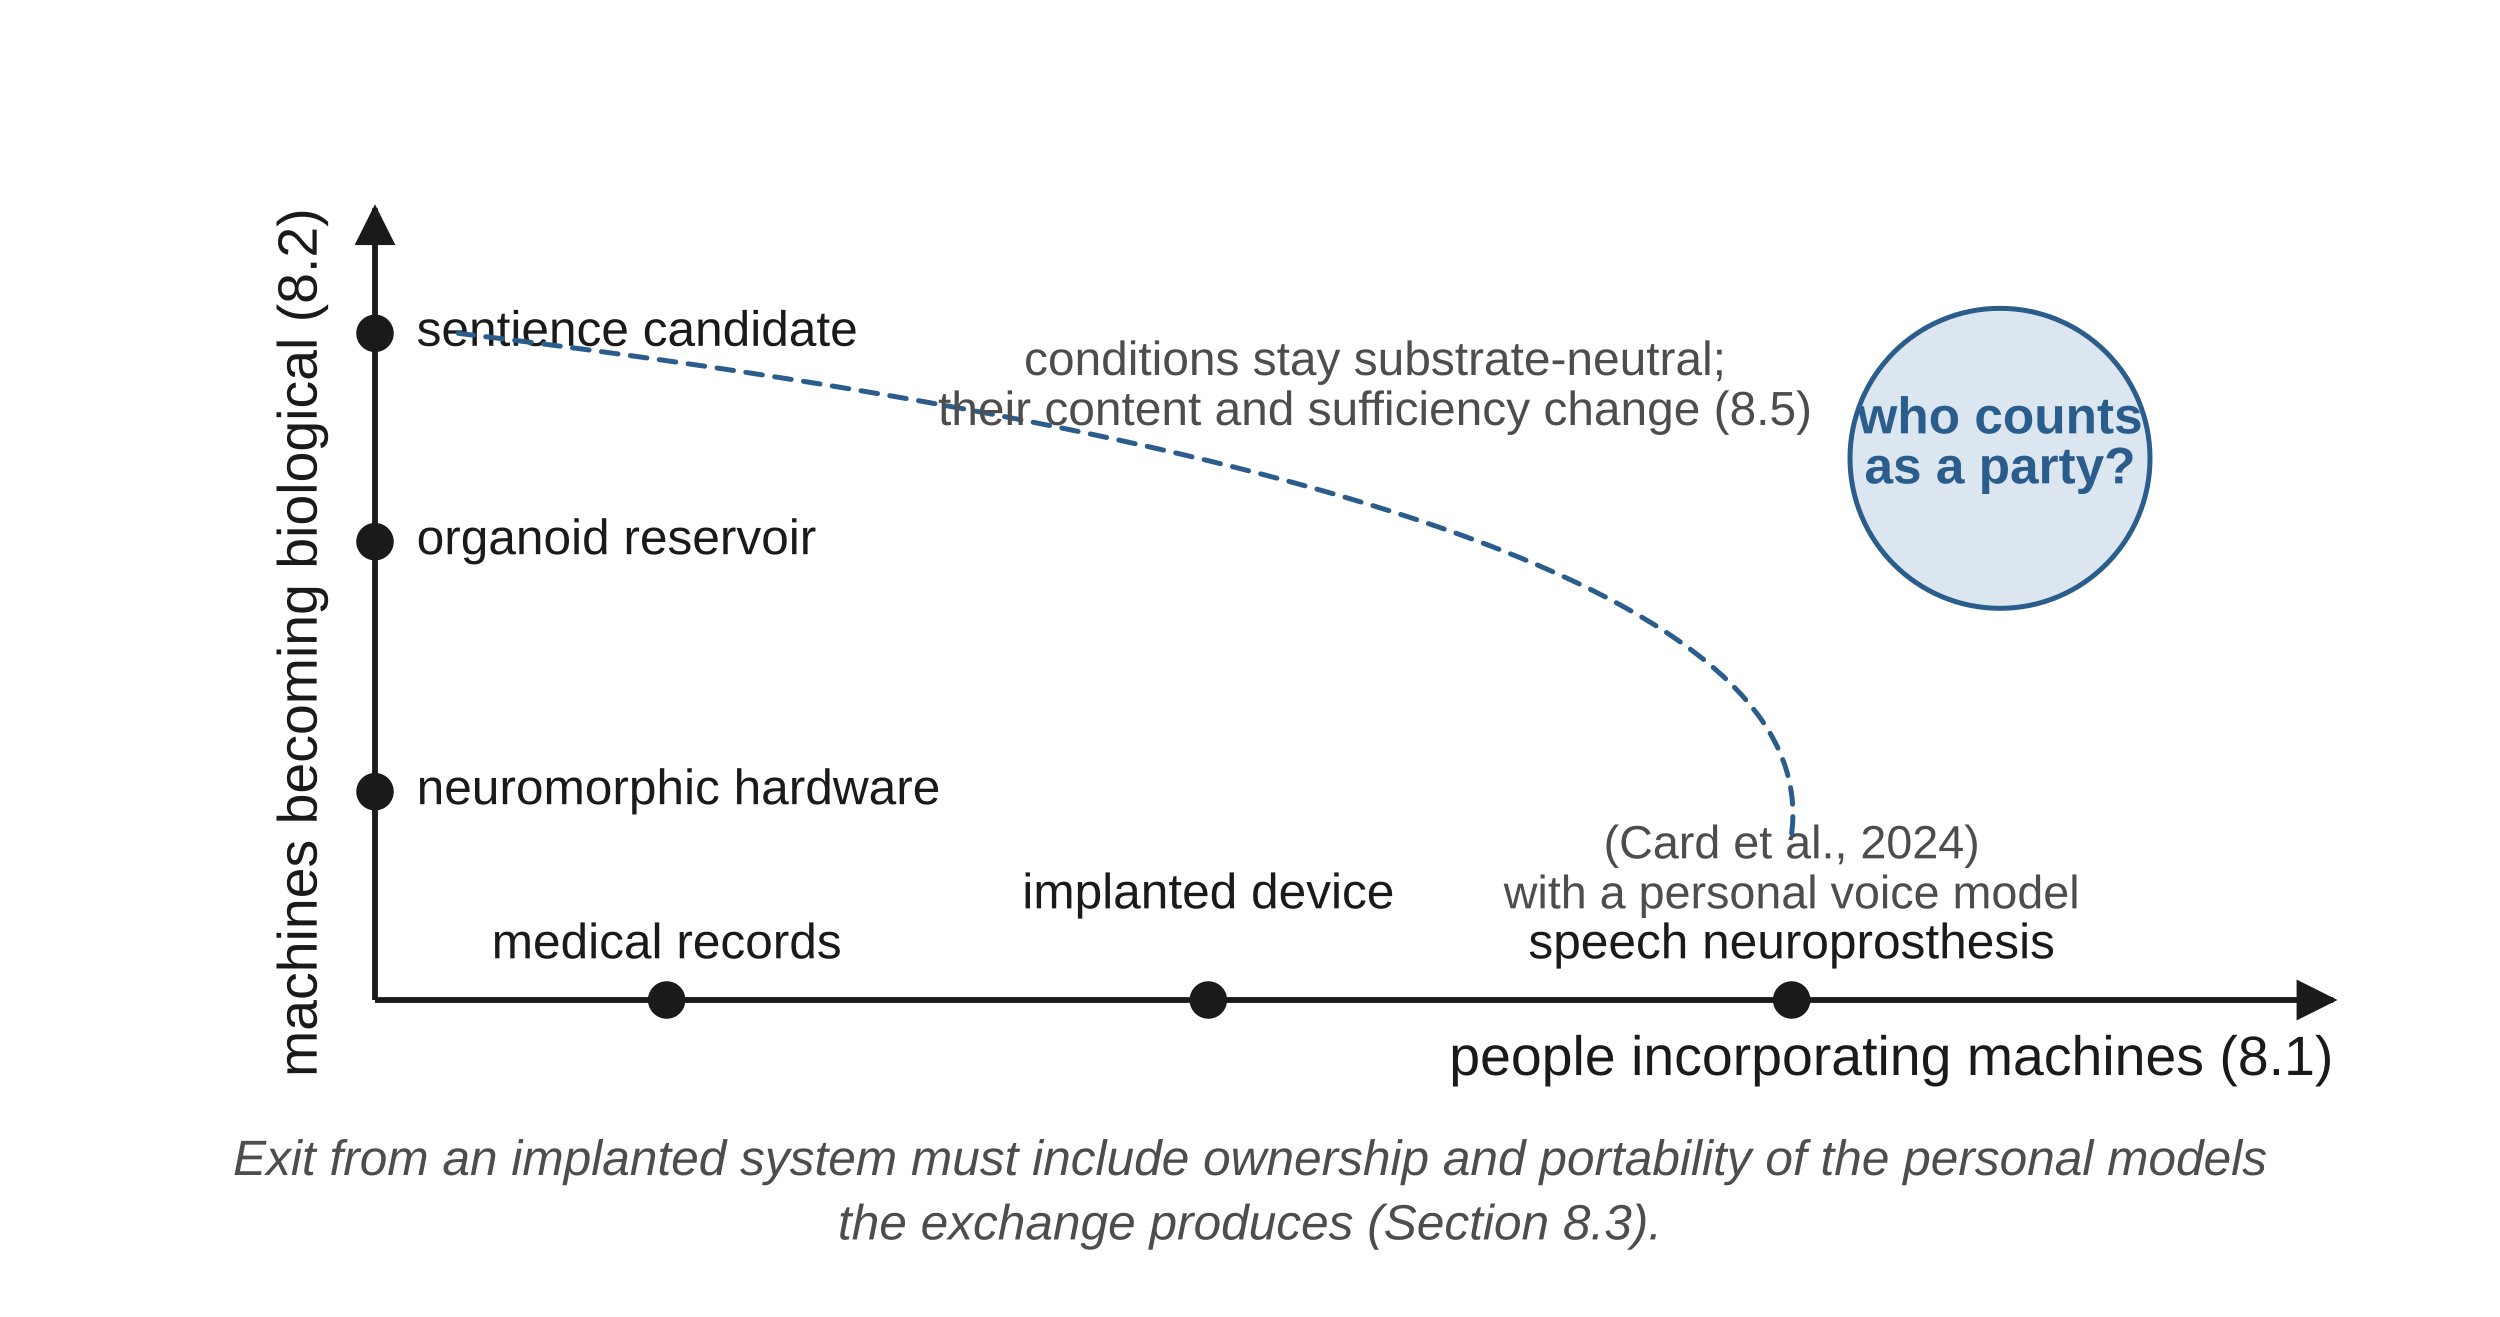
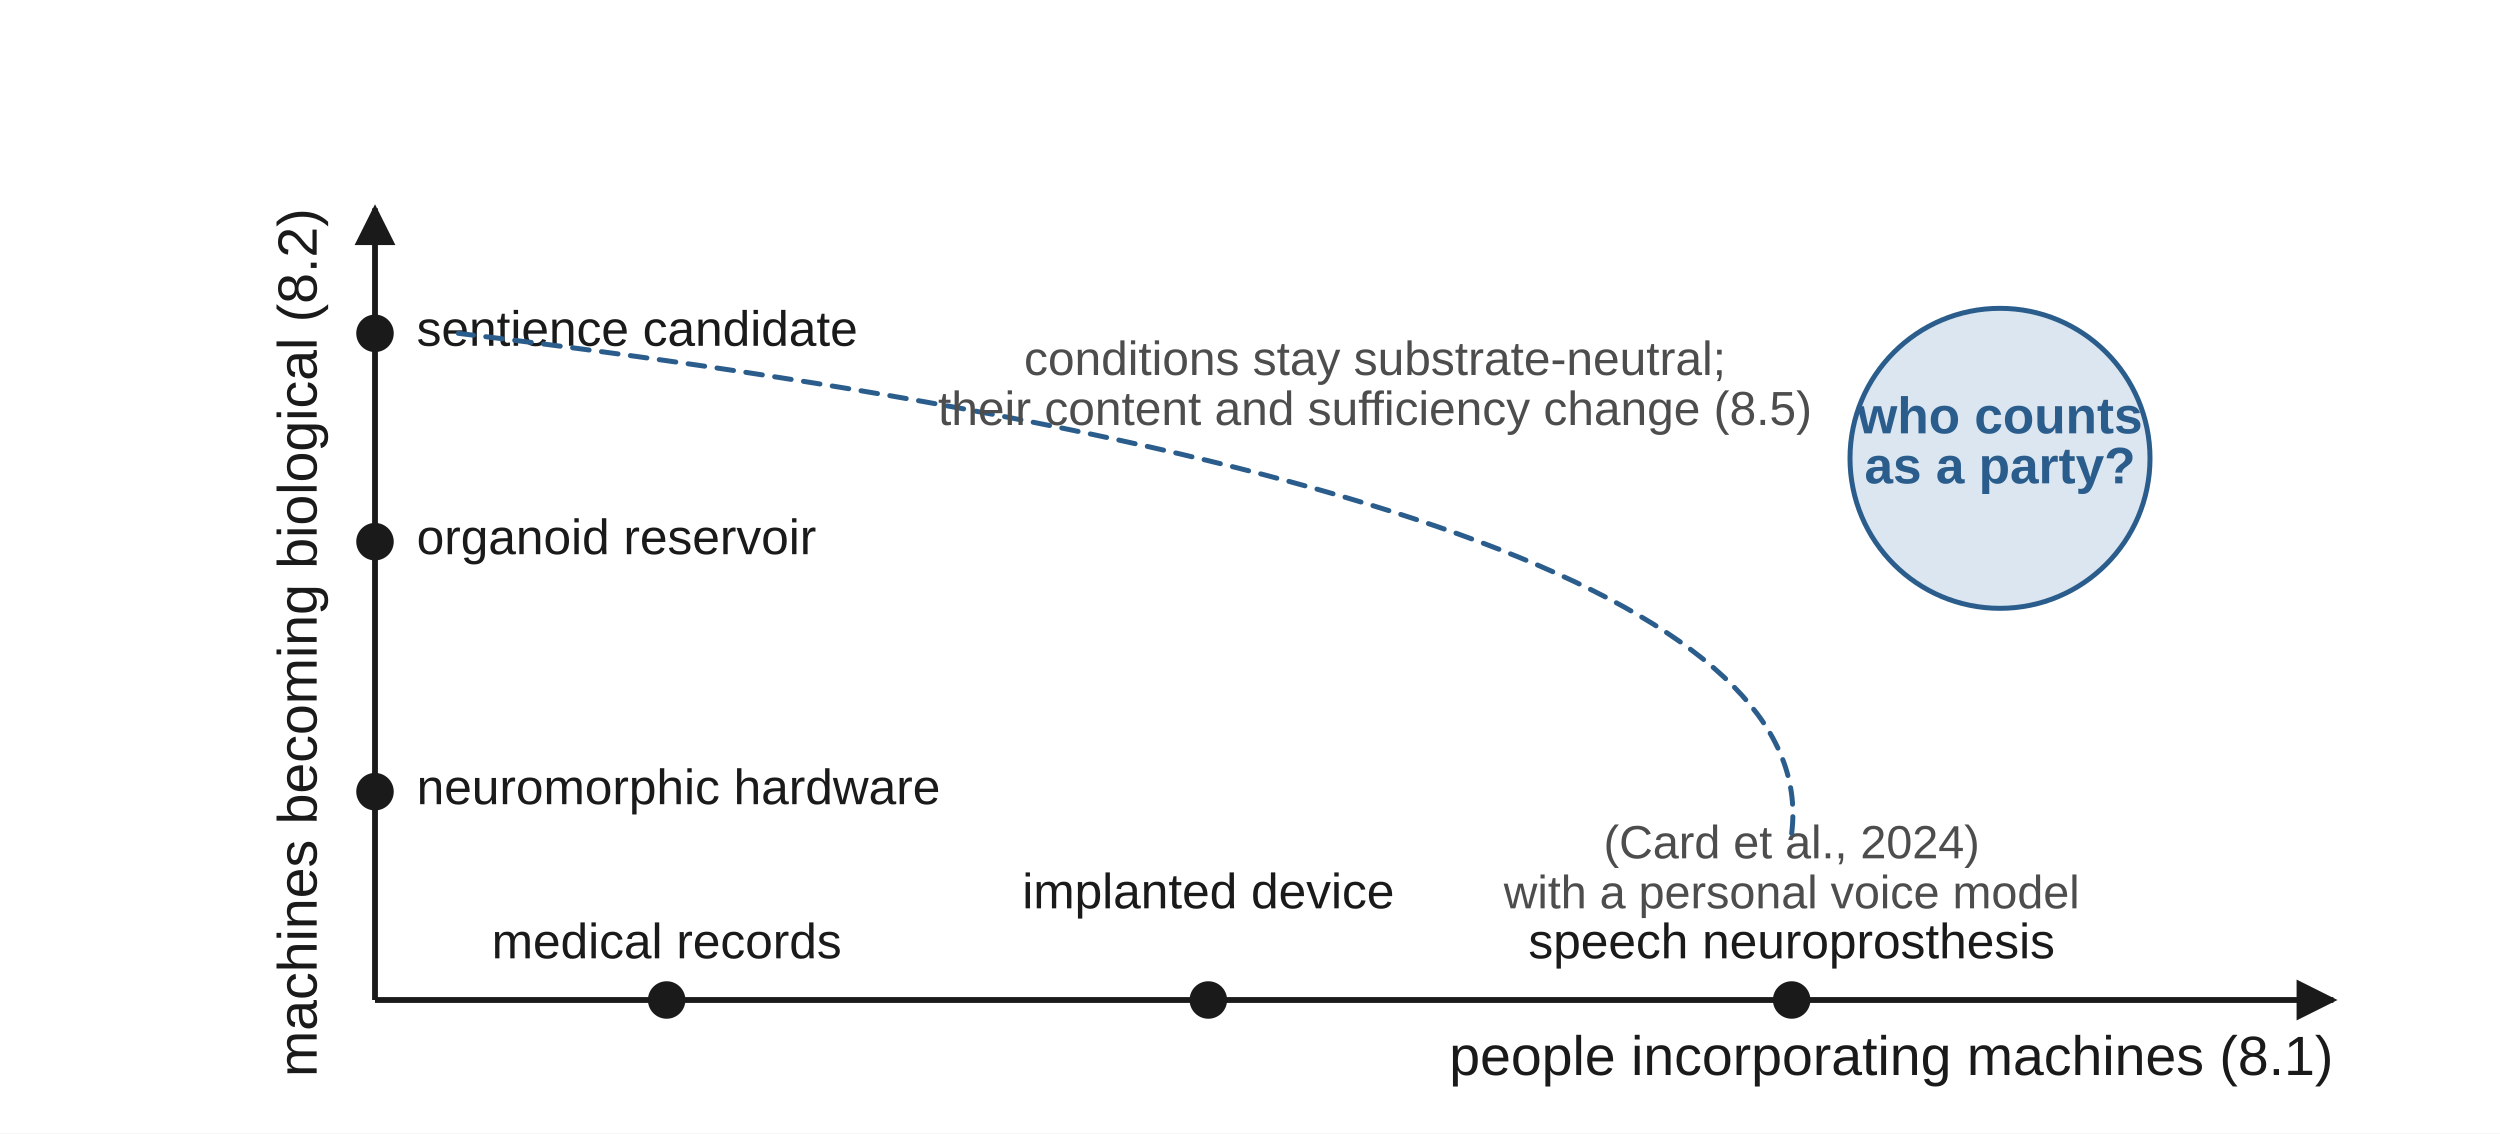
- <svg xmlns="http://www.w3.org/2000/svg" width="6in" height="3.16in" viewBox="0 0 600 316" role="img" aria-labelledby="t d">
+ <svg xmlns="http://www.w3.org/2000/svg" width="6in" height="2.72in" viewBox="0 0 600 272" role="img" aria-labelledby="t d">
  <defs>
    <marker id="arrow" viewBox="0 0 10 10" refX="9" refY="5" markerWidth="7" markerHeight="7" orient="auto-start-reverse">
      <path d="M 0 0 L 10 5 L 0 10 z" fill="#1a1a1a" />
    </marker>
    <marker id="arrow-accent" viewBox="0 0 10 10" refX="9" refY="5" markerWidth="7" markerHeight="7" orient="auto-start-reverse">
      <path d="M 0 0 L 10 5 L 0 10 z" fill="#2b5d8c" />
    </marker>
    <marker id="arrow-warn" viewBox="0 0 10 10" refX="9" refY="5" markerWidth="7" markerHeight="7" orient="auto-start-reverse">
      <path d="M 0 0 L 10 5 L 0 10 z" fill="#a0522d" />
    </marker>
    <marker id="arrow-mid" viewBox="0 0 10 10" refX="9" refY="5" markerWidth="7" markerHeight="7" orient="auto-start-reverse">
      <path d="M 0 0 L 10 5 L 0 10 z" fill="#8c8c8c" />
    </marker>
    <marker id="dot" viewBox="0 0 10 10" refX="5" refY="5" markerWidth="5" markerHeight="5">
      <circle cx="5" cy="5" r="4" fill="#1a1a1a" />
    </marker>
    <pattern id="hatch" patternUnits="userSpaceOnUse" width="6" height="6" patternTransform="rotate(45)">
      <line x1="0" y1="0" x2="0" y2="6" stroke="#8c8c8c" stroke-width="1" />
    </pattern>
    <pattern id="hatch-accent" patternUnits="userSpaceOnUse" width="6" height="6" patternTransform="rotate(45)">
      <line x1="0" y1="0" x2="0" y2="6" stroke="#2b5d8c" stroke-width="1" />
    </pattern>
  </defs>
-   <rect x="0" y="0" width="600" height="316" fill="#ffffff" />
+   <rect x="0" y="0" width="600" height="272" fill="#ffffff" />
  <line x1="90" y1="240" x2="560" y2="240" stroke="#1a1a1a" stroke-width="1.4" stroke-linecap="butt" marker-end="url(#arrow)" />
  <line x1="90" y1="240" x2="90" y2="50" stroke="#1a1a1a" stroke-width="1.4" stroke-linecap="butt" marker-end="url(#arrow)" />
  <text x="560" y="258" font-family="Arial, Helvetica, 'Liberation Sans', sans-serif" font-size="13.3" text-anchor="end" font-weight="normal" font-style="normal" fill="#1a1a1a" dominant-baseline="auto">people incorporating machines (8.1)</text>
  <text x="76" y="50" font-family="Arial, Helvetica, 'Liberation Sans', sans-serif" font-size="13.3" text-anchor="end" font-weight="normal" font-style="normal" fill="#1a1a1a" dominant-baseline="auto" transform="rotate(-90 76 50)">machines becoming biological (8.2)</text>
  <circle cx="160" cy="240" r="4.5" fill="#1a1a1a" stroke="none" stroke-width="1" />
  <text x="160" y="230" font-family="Arial, Helvetica, 'Liberation Sans', sans-serif" font-size="11.9" text-anchor="middle" font-weight="normal" font-style="normal" fill="#1a1a1a" dominant-baseline="auto">medical records</text>
  <circle cx="290" cy="240" r="4.5" fill="#1a1a1a" stroke="none" stroke-width="1" />
  <text x="290" y="218" font-family="Arial, Helvetica, 'Liberation Sans', sans-serif" font-size="11.9" text-anchor="middle" font-weight="normal" font-style="normal" fill="#1a1a1a" dominant-baseline="auto">implanted device</text>
  <circle cx="430" cy="240" r="4.5" fill="#1a1a1a" stroke="none" stroke-width="1" />
  <text x="430" y="230" font-family="Arial, Helvetica, 'Liberation Sans', sans-serif" font-size="11.9" text-anchor="middle" font-weight="normal" font-style="normal" fill="#1a1a1a" dominant-baseline="auto">speech neuroprosthesis</text>
  <text x="290" y="230" font-family="Arial, Helvetica, 'Liberation Sans', sans-serif" font-size="11.9" text-anchor="middle" font-weight="normal" font-style="normal" fill="#1a1a1a" dominant-baseline="auto" />
  <text x="430" y="218" font-family="Arial, Helvetica, 'Liberation Sans', sans-serif" font-size="11.2" text-anchor="middle" font-weight="normal" font-style="normal" fill="#4d4d4d" dominant-baseline="auto">with a personal voice model</text>
  <text x="430" y="206" font-family="Arial, Helvetica, 'Liberation Sans', sans-serif" font-size="11.2" text-anchor="middle" font-weight="normal" font-style="normal" fill="#4d4d4d" dominant-baseline="auto">(Card et al., 2024)</text>
  <circle cx="90" cy="190" r="4.5" fill="#1a1a1a" stroke="none" stroke-width="1" />
  <text x="100" y="193" font-family="Arial, Helvetica, 'Liberation Sans', sans-serif" font-size="11.9" text-anchor="start" font-weight="normal" font-style="normal" fill="#1a1a1a" dominant-baseline="auto">neuromorphic hardware</text>
  <circle cx="90" cy="130" r="4.5" fill="#1a1a1a" stroke="none" stroke-width="1" />
  <text x="100" y="133" font-family="Arial, Helvetica, 'Liberation Sans', sans-serif" font-size="11.9" text-anchor="start" font-weight="normal" font-style="normal" fill="#1a1a1a" dominant-baseline="auto">organoid reservoir</text>
  <circle cx="90" cy="80" r="4.5" fill="#1a1a1a" stroke="none" stroke-width="1" />
  <text x="100" y="83" font-family="Arial, Helvetica, 'Liberation Sans', sans-serif" font-size="11.9" text-anchor="start" font-weight="normal" font-style="normal" fill="#1a1a1a" dominant-baseline="auto">sentience candidate</text>
  <path d="M 430 200 Q 440 120 110 80" fill="none" stroke="#2b5d8c" stroke-width="1.2" stroke-linejoin="round" stroke-linecap="round" stroke-dasharray="4 3" />
  <circle cx="480" cy="110" r="36" fill="#dbe6f0" stroke="#2b5d8c" stroke-width="1.2" />
  <text x="480" y="104" font-family="Arial, Helvetica, 'Liberation Sans', sans-serif" font-size="12.32" text-anchor="middle" font-weight="bold" font-style="normal" fill="#2b5d8c" dominant-baseline="auto">who counts</text>
  <text x="480" y="116" font-family="Arial, Helvetica, 'Liberation Sans', sans-serif" font-size="12.32" text-anchor="middle" font-weight="bold" font-style="normal" fill="#2b5d8c" dominant-baseline="auto">as a party?</text>
  <text x="330" y="90" font-family="Arial, Helvetica, 'Liberation Sans', sans-serif" font-size="11.48" text-anchor="middle" font-weight="normal" font-style="normal" fill="#4d4d4d" dominant-baseline="auto">conditions stay substrate-neutral;</text>
  <text x="330" y="102" font-family="Arial, Helvetica, 'Liberation Sans', sans-serif" font-size="11.48" text-anchor="middle" font-weight="normal" font-style="normal" fill="#4d4d4d" dominant-baseline="auto">their content and sufficiency change (8.5)</text>
-   <text x="300" y="282" font-family="Arial, Helvetica, 'Liberation Sans', sans-serif" font-size="11.9" text-anchor="middle" font-weight="normal" font-style="italic" fill="#4d4d4d" dominant-baseline="auto">Exit from an implanted system must include ownership and portability of the personal models</text>
-   <text x="300" y="297.47" font-family="Arial, Helvetica, 'Liberation Sans', sans-serif" font-size="11.9" text-anchor="middle" font-weight="normal" font-style="italic" fill="#4d4d4d" dominant-baseline="auto">the exchange produces (Section 8.3).</text>
</svg>
